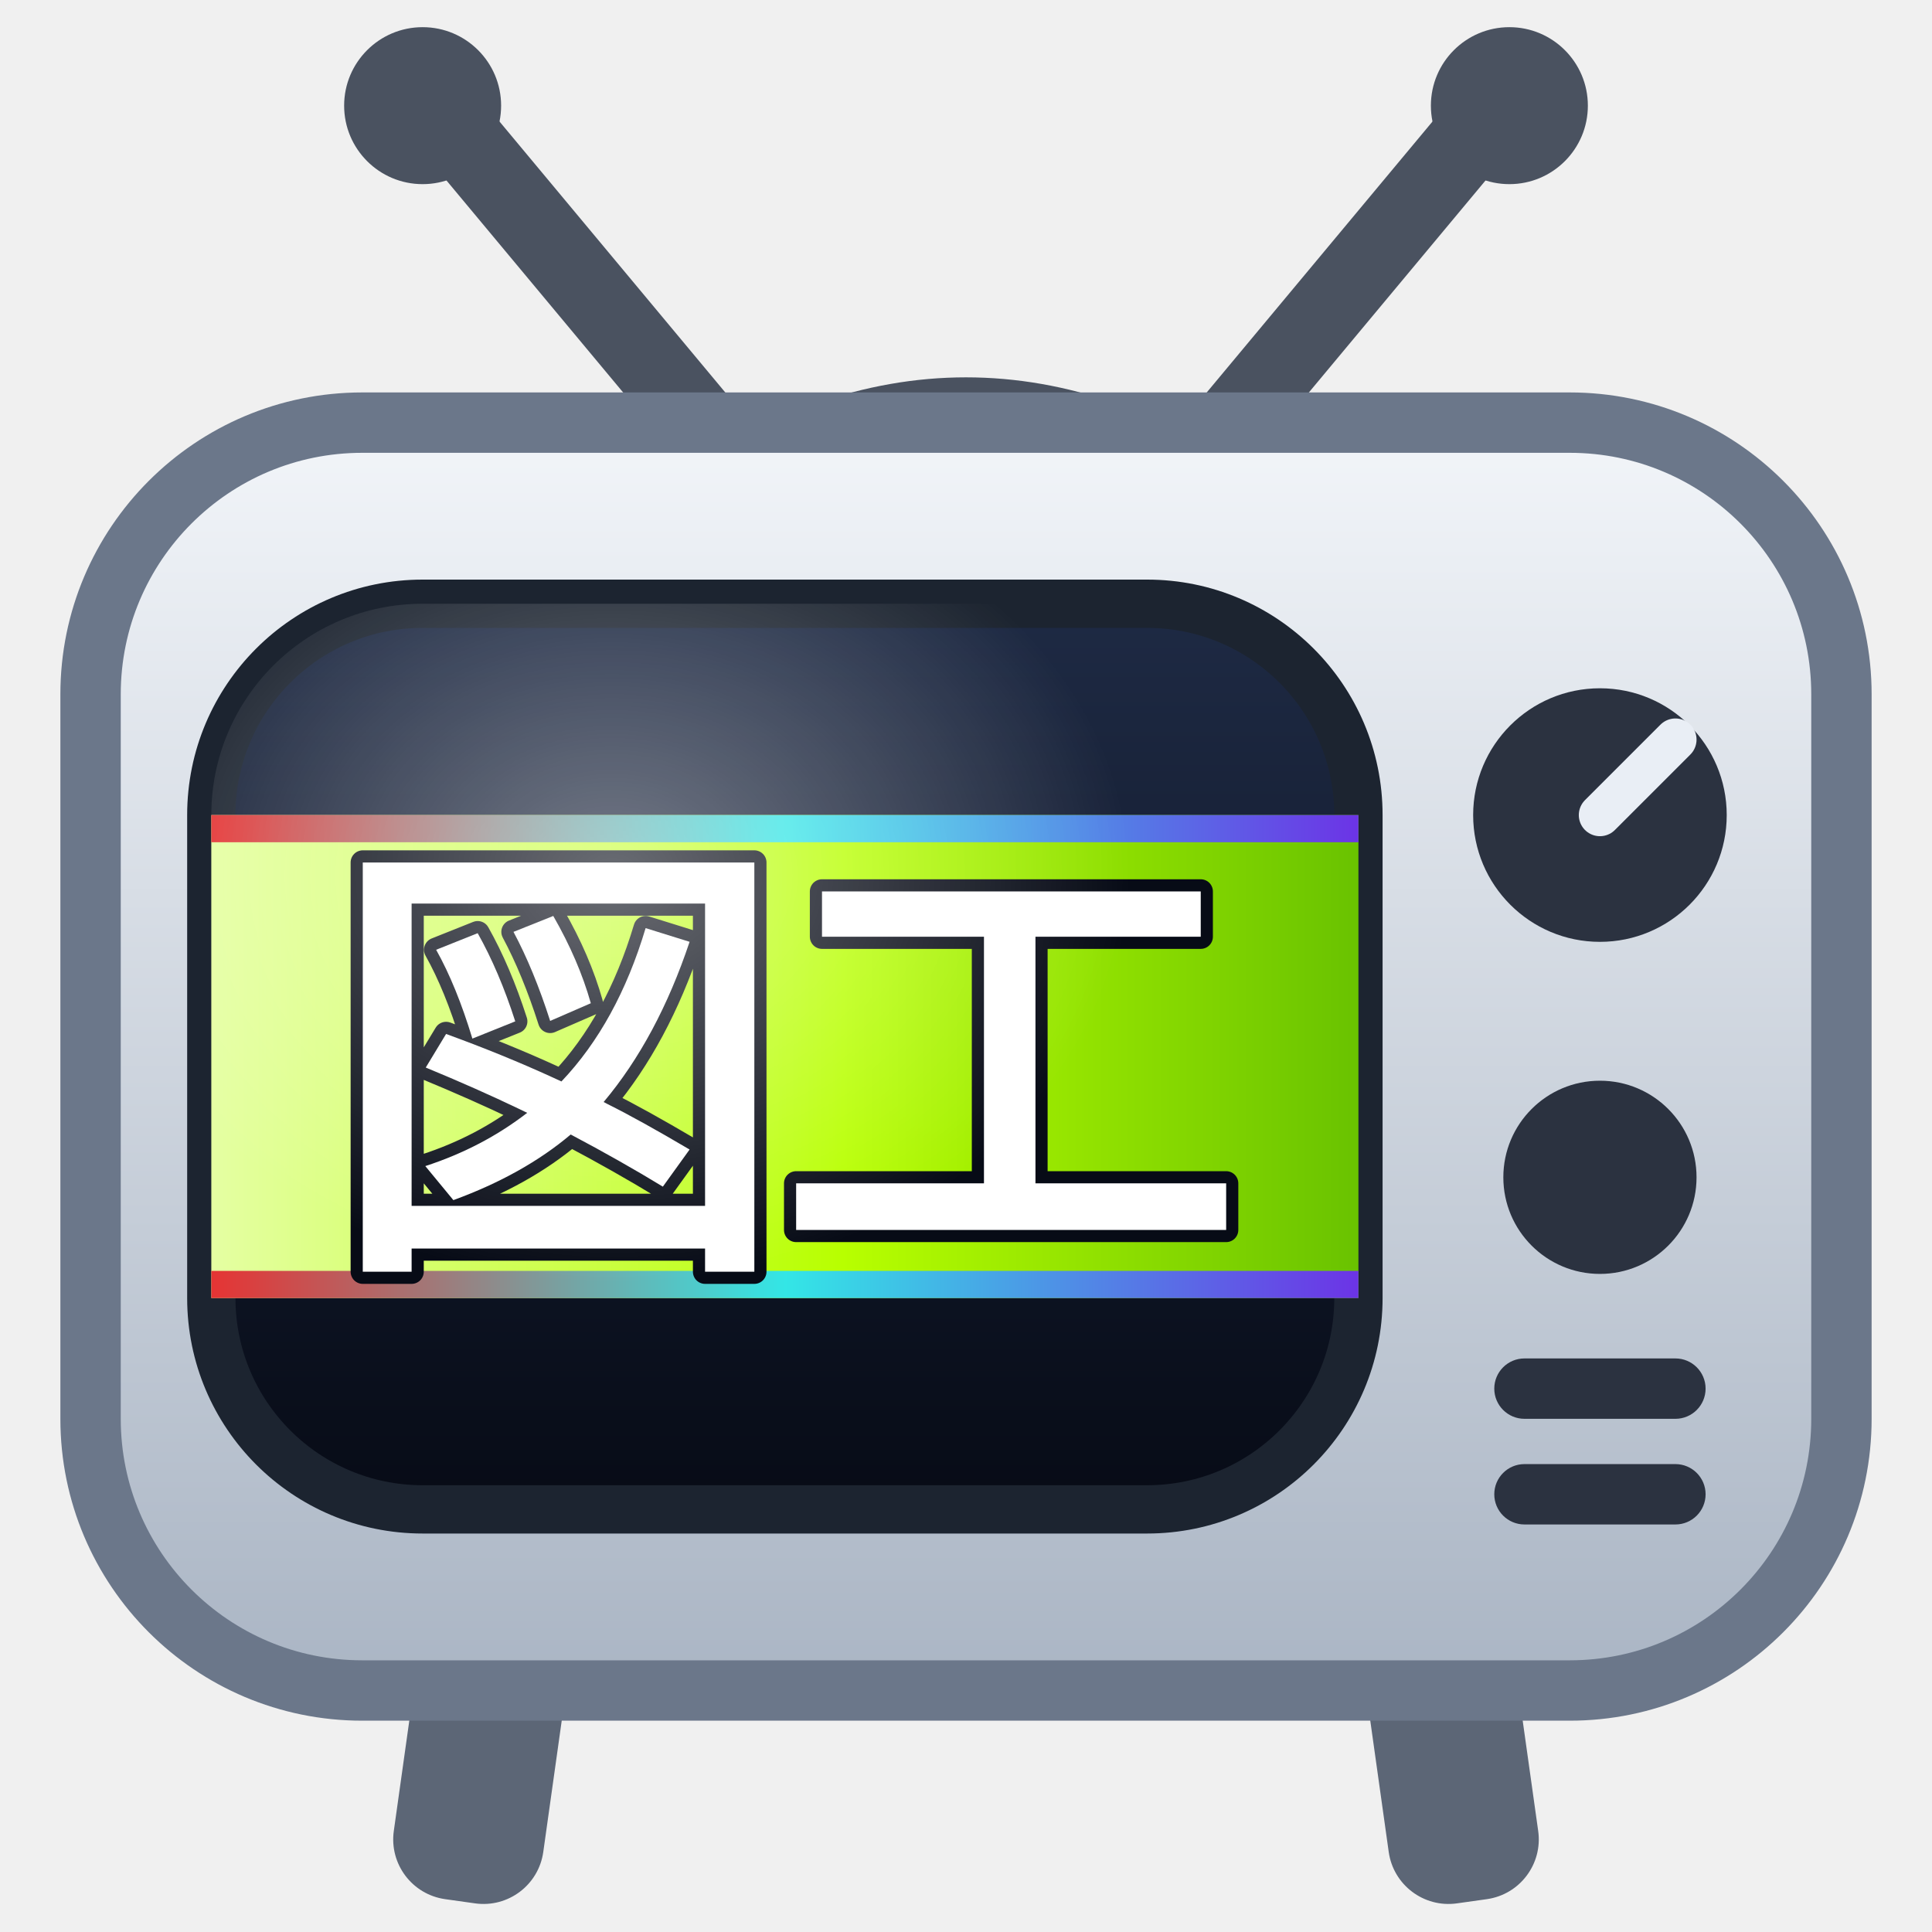
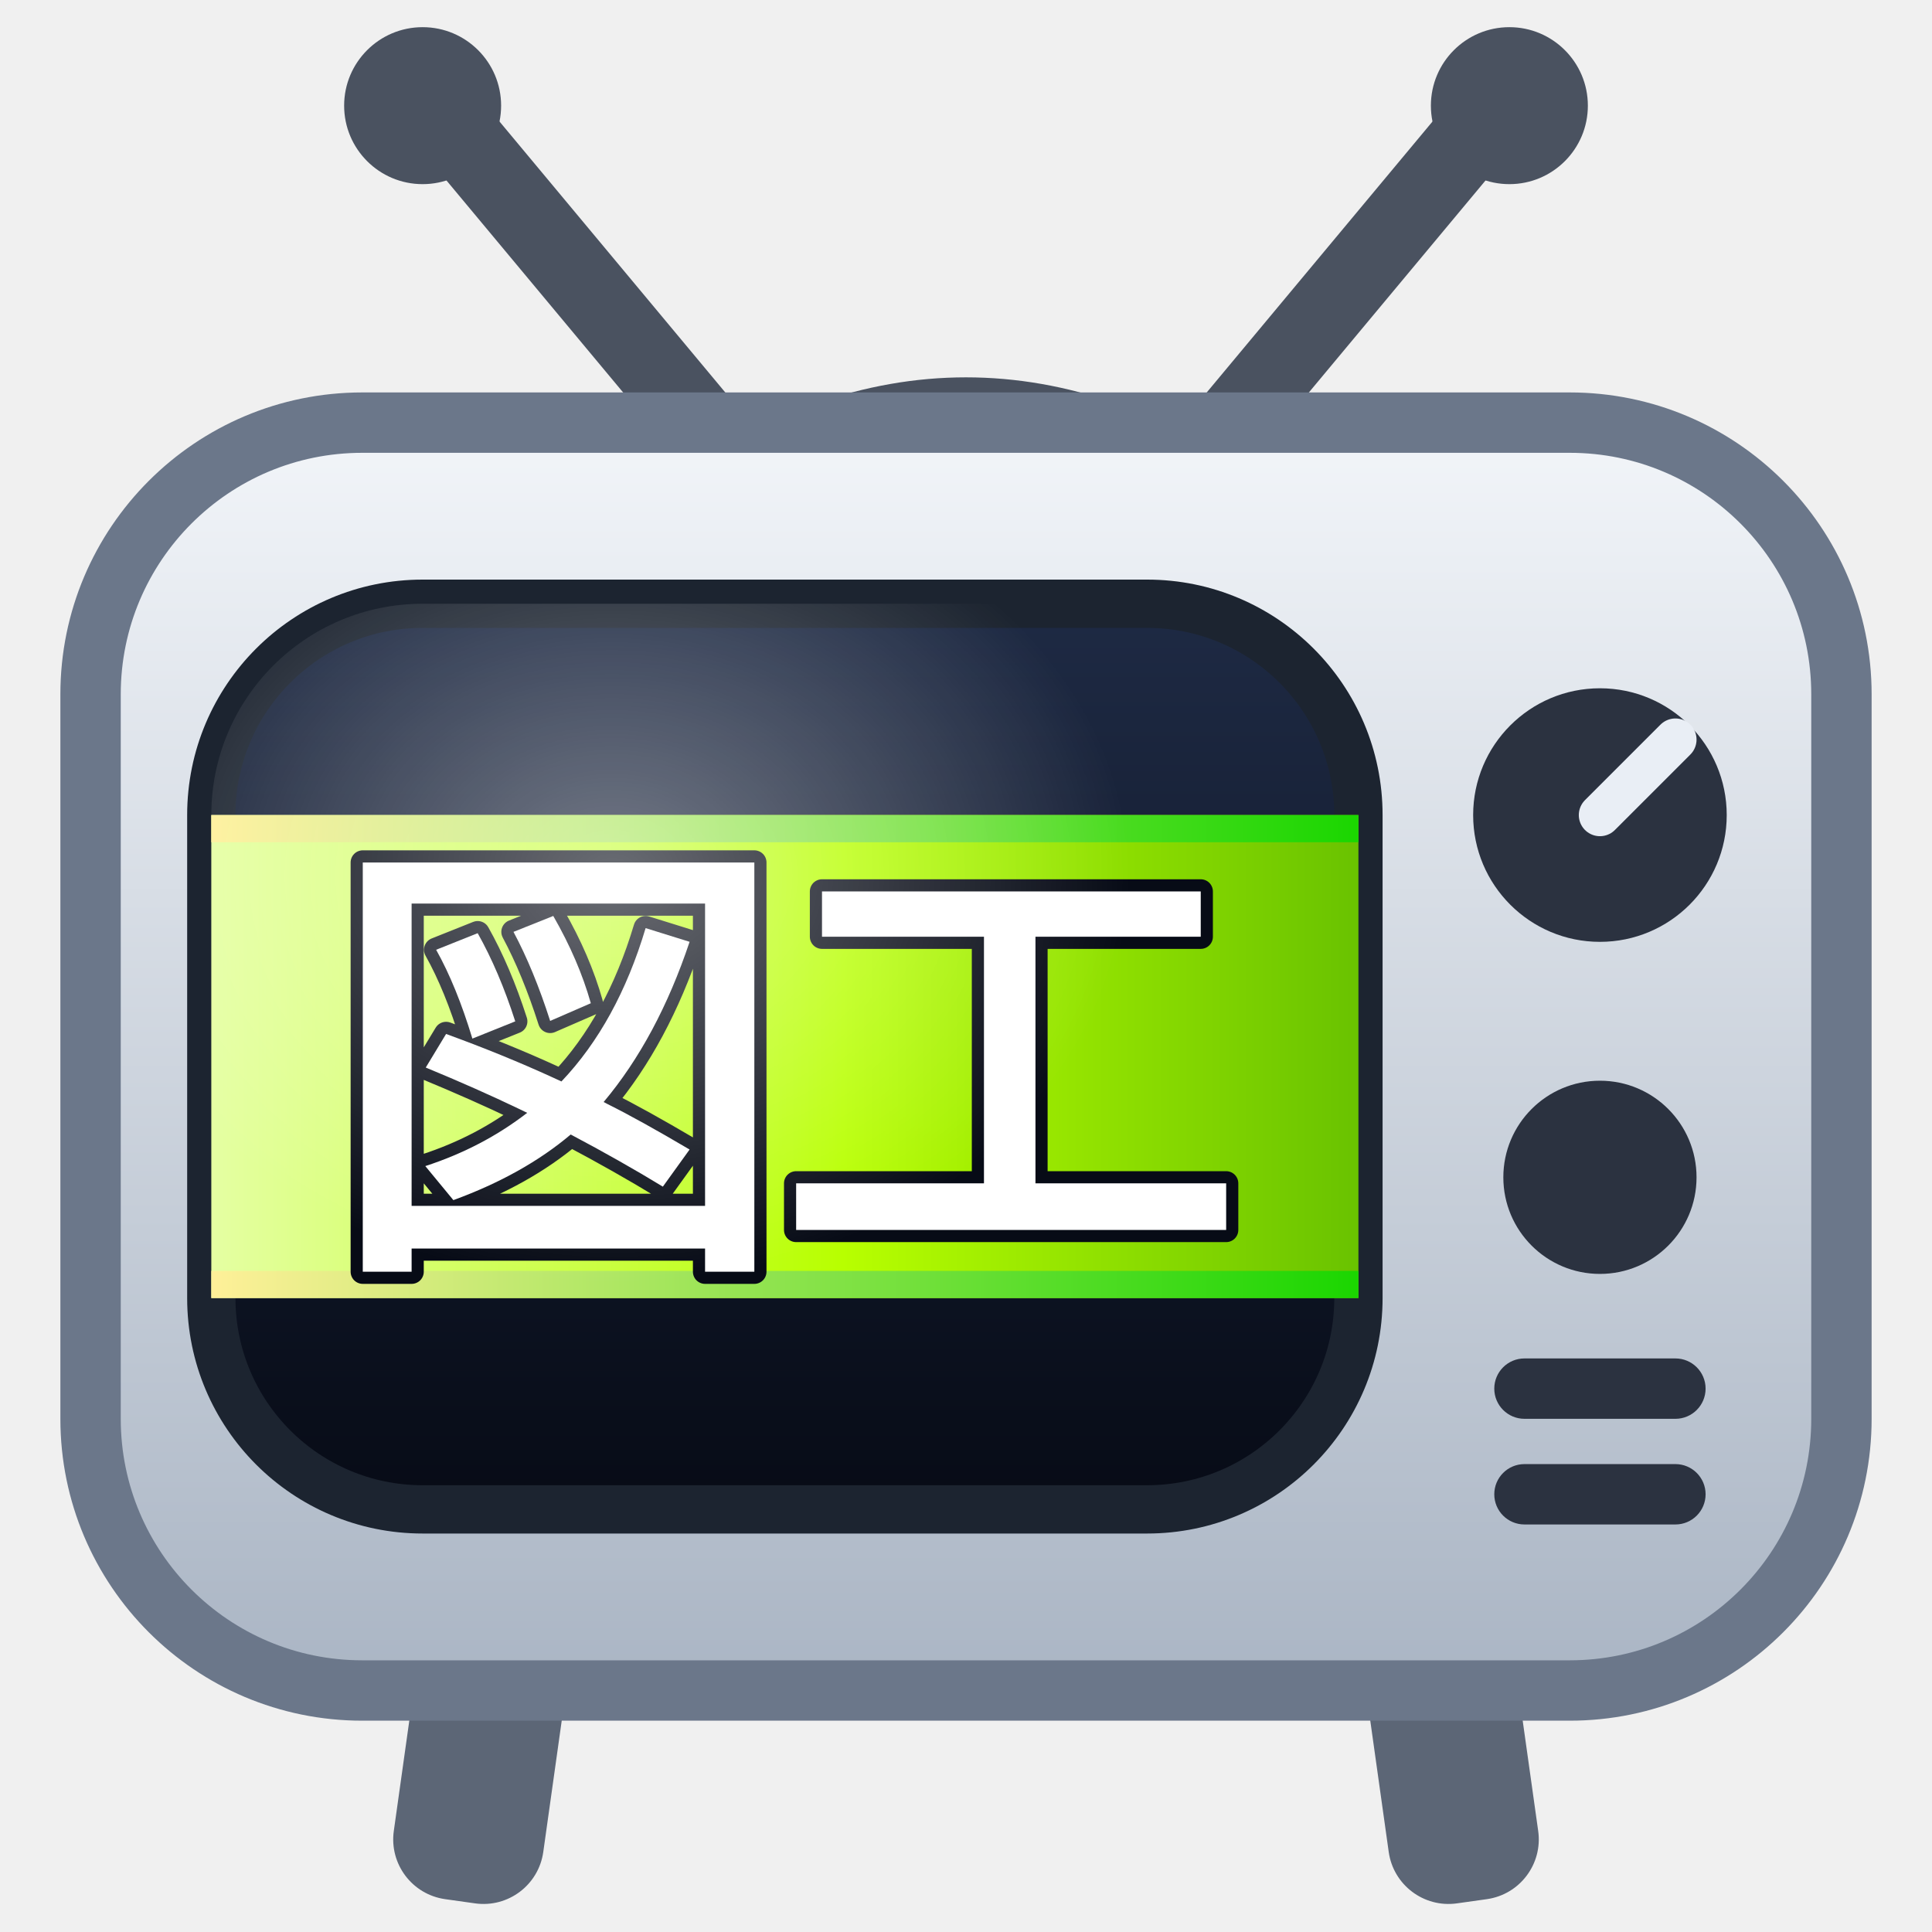
<svg xmlns="http://www.w3.org/2000/svg" viewBox="0 0 64 64">
  <defs>
    <linearGradient id="cab" x1="0" y1="0" x2="0" y2="1">
      <stop offset="0" stop-color="#F2F5F9" />
      <stop offset="1" stop-color="#AAB5C4" />
    </linearGradient>
    <linearGradient id="scr" x1="0" y1="0" x2="0" y2="1">
      <stop offset="0" stop-color="#1E2A44" />
      <stop offset="1" stop-color="#070B16" />
    </linearGradient>
    <linearGradient id="bd" x1="0" y1="0" x2="1" y2="0">
      <stop offset="0" stop-color="#E5FFA3" />
      <stop offset=".55" stop-color="#B8FF00" />
      <stop offset="1" stop-color="#69C200" />
    </linearGradient>
    <clipPath id="sc">
      <rect x="7" y="20" width="38" height="30" rx="7" />
    </clipPath>
    <radialGradient id="gl" cx=".35" cy=".3" r=".9">
      <stop offset="0" stop-color="#fff" stop-opacity=".4" />
      <stop offset=".5" stop-color="#fff" stop-opacity="0" />
    </radialGradient>
    <linearGradient id="rbl" x1="0" y1="0" x2="1" y2="0">
-       <stop offset="0" stop-color="#E63333" />
-       <stop offset=".5" stop-color="#33E6E6" />
-       <stop offset="1" stop-color="#6C33E6" />
+       <stop offset="0" stop-color="#FFF099" />
+       <stop offset="1" stop-color="#1AD600" />
    </linearGradient>
  </defs>
  <path d="M24 15 L14 3 M40 15 L50 3" stroke="#4A5260" stroke-width="2.6" stroke-linecap="round" />
  <circle cx="14" cy="3.5" r="2.6" fill="#4A5260" />
  <circle cx="50" cy="3.5" r="2.6" fill="#4A5260" />
  <path d="M22 16 Q32 9 42 16 Z" fill="#4A5260" />
  <rect x="14" y="54" width="5" height="9" rx="2" fill="#5C6676" transform="rotate(8 16 54)" />
  <rect x="45" y="54" width="5" height="9" rx="2" fill="#5C6676" transform="rotate(-8 48 54)" />
  <rect x="3" y="14" width="58" height="42" rx="9" fill="url(#cab)" stroke="#6B778A" stroke-width="2" />
  <rect x="7" y="20" width="38" height="30" rx="7" fill="url(#scr)" stroke="#1C2430" stroke-width="1.6" />
  <rect x="7" y="27" width="38" height="16" fill="url(#bd)" clip-path="url(#sc)" />
  <rect x="7" y="27" width="38" height="0.9" fill="url(#rbl)" clip-path="url(#sc)" />
  <rect x="7" y="42.1" width="38" height="0.9" fill="url(#rbl)" clip-path="url(#sc)" />
  <path d="M1080 426Q866 245 549 129L422 283Q680 367 883 524L848 541Q654 634 424 729L516 881Q774 787 999 684L1038 666Q1291 932 1419 1360L1618 1298Q1472 862 1229 573Q1239 568 1248 563Q1389 493 1618 358L1497 190Q1305 307 1080 426ZM635 860Q563 1098 471 1262L659 1337Q756 1165 829 938ZM987 940Q913 1171 821 1343L1001 1415Q1116 1215 1171 1020ZM1911 1657V-195H1688V-90H360V-195H139V1657ZM360 1471V103H1688V1471Z" fill="#fff" stroke="#070B16" stroke-width="110" paint-order="stroke" stroke-linejoin="round" transform="translate(11.00 40.70) scale(0.00732 -0.00732)" />
  <path d="M1134 1321V205H1997V-6H51V205H901V1321H168V1526H1882V1321Z" fill="#fff" stroke="#070B16" stroke-width="110" paint-order="stroke" stroke-linejoin="round" transform="translate(26.00 40.70) scale(0.00732 -0.00732)" />
  <rect x="7" y="20" width="38" height="30" rx="7" fill="url(#gl)" />
  <circle cx="53" cy="27" r="4.2" fill="#2B3240" />
  <path d="M53 27 L55.5 24.5" stroke="#E9EEF5" stroke-width="1.4" stroke-linecap="round" />
  <circle cx="53" cy="39" r="3.2" fill="#2B3240" />
  <rect x="49.5" y="45" width="7" height="2" rx="1" fill="#2B3240" />
  <rect x="49.5" y="48.5" width="7" height="2" rx="1" fill="#2B3240" />
</svg>
